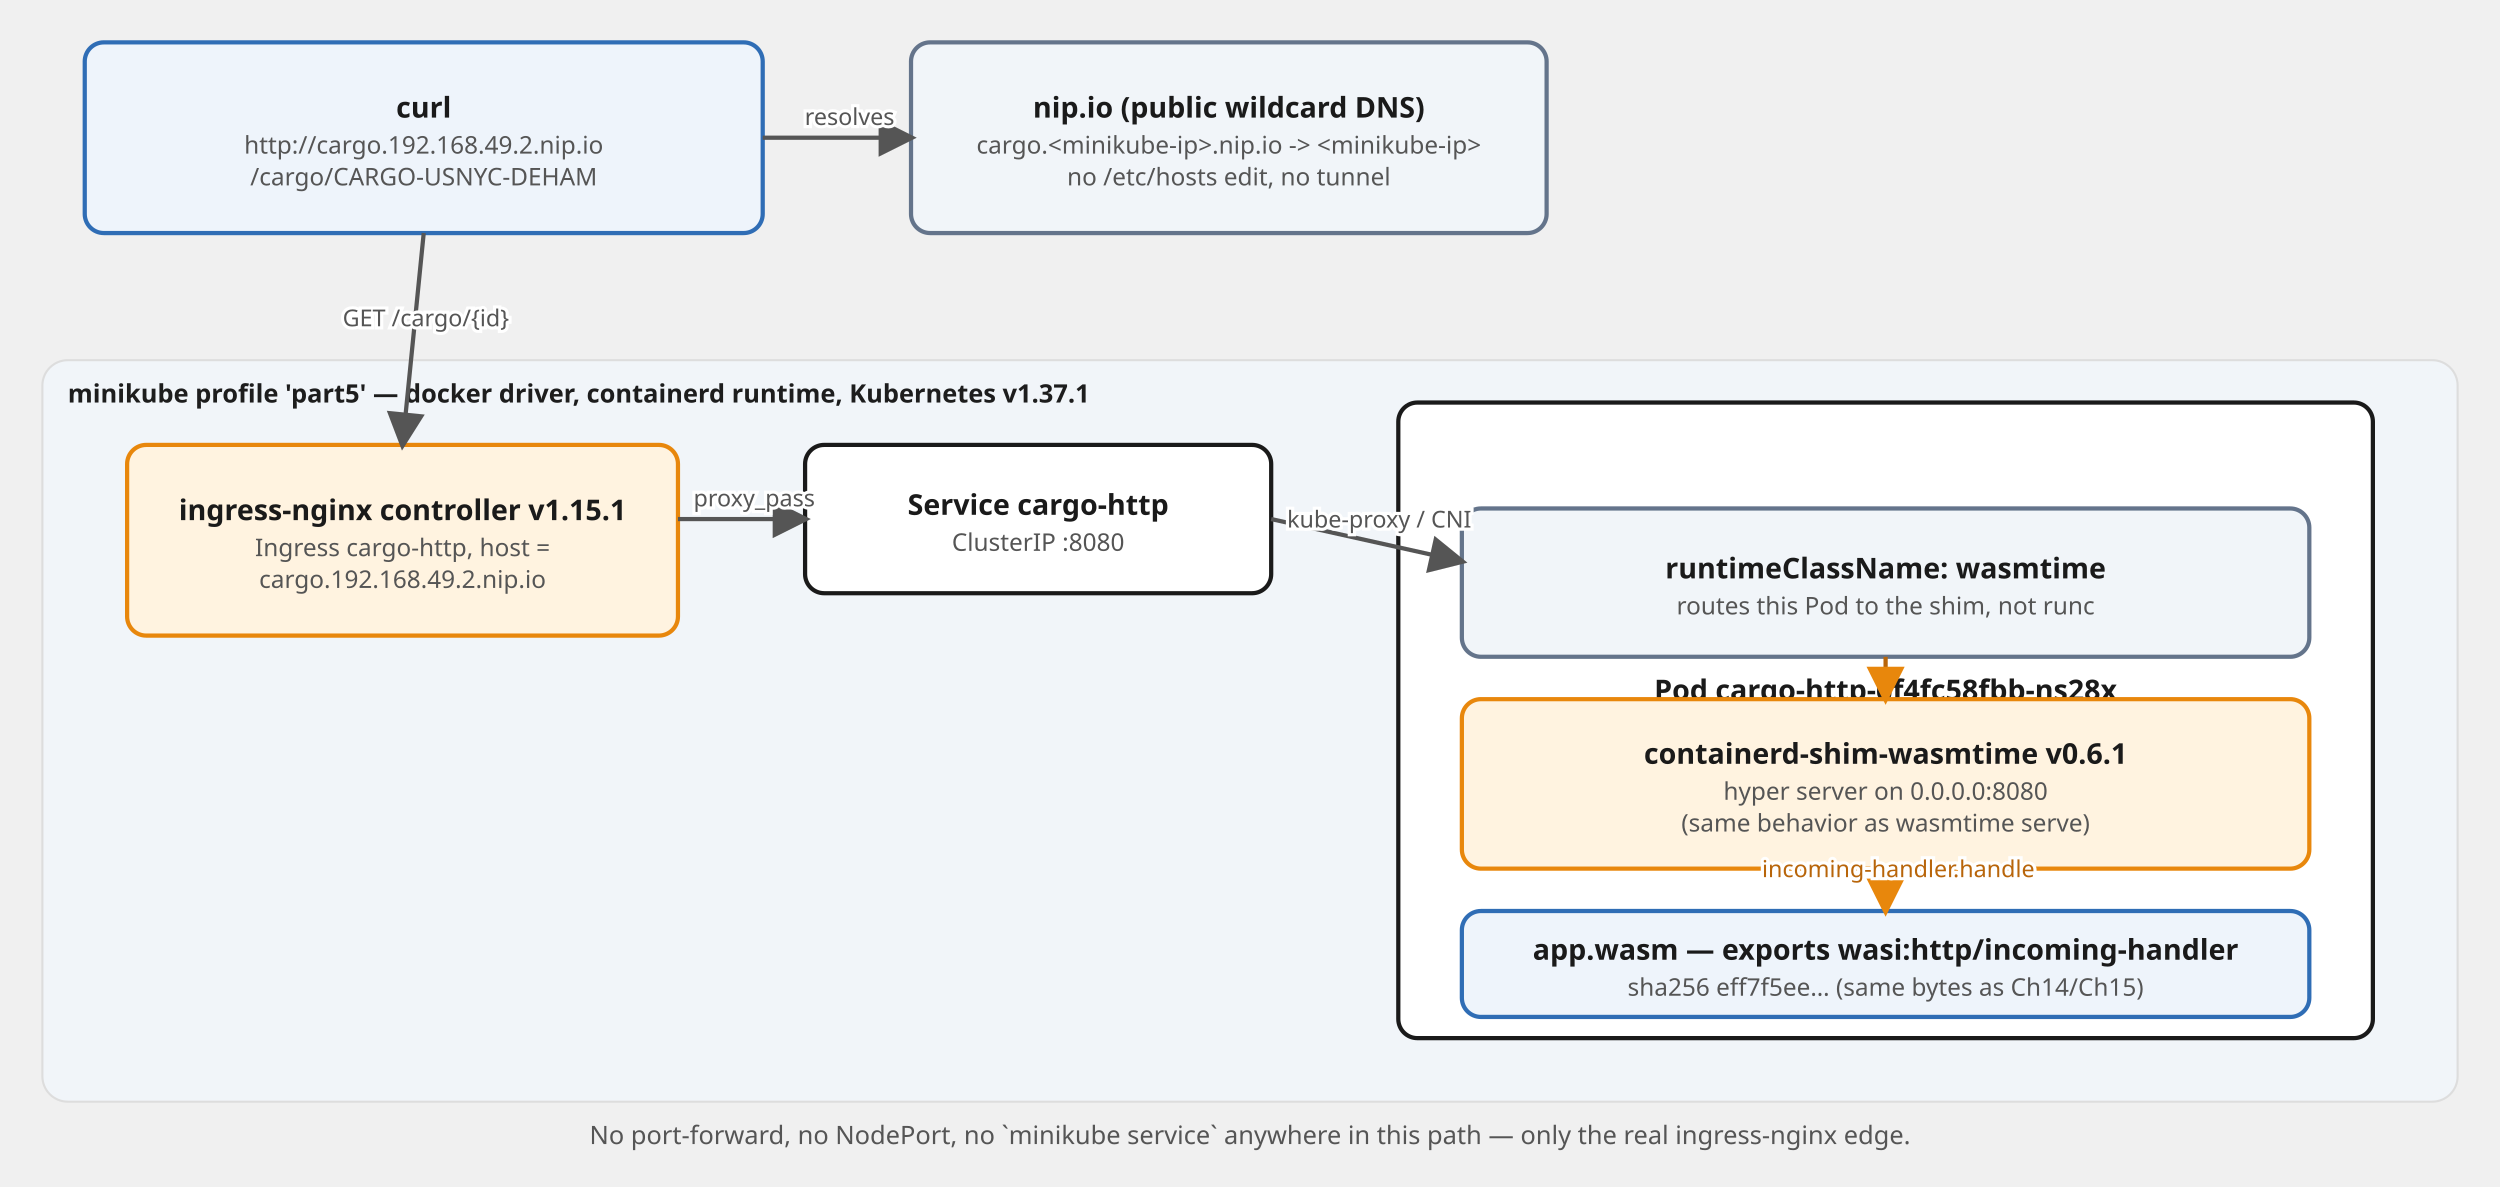
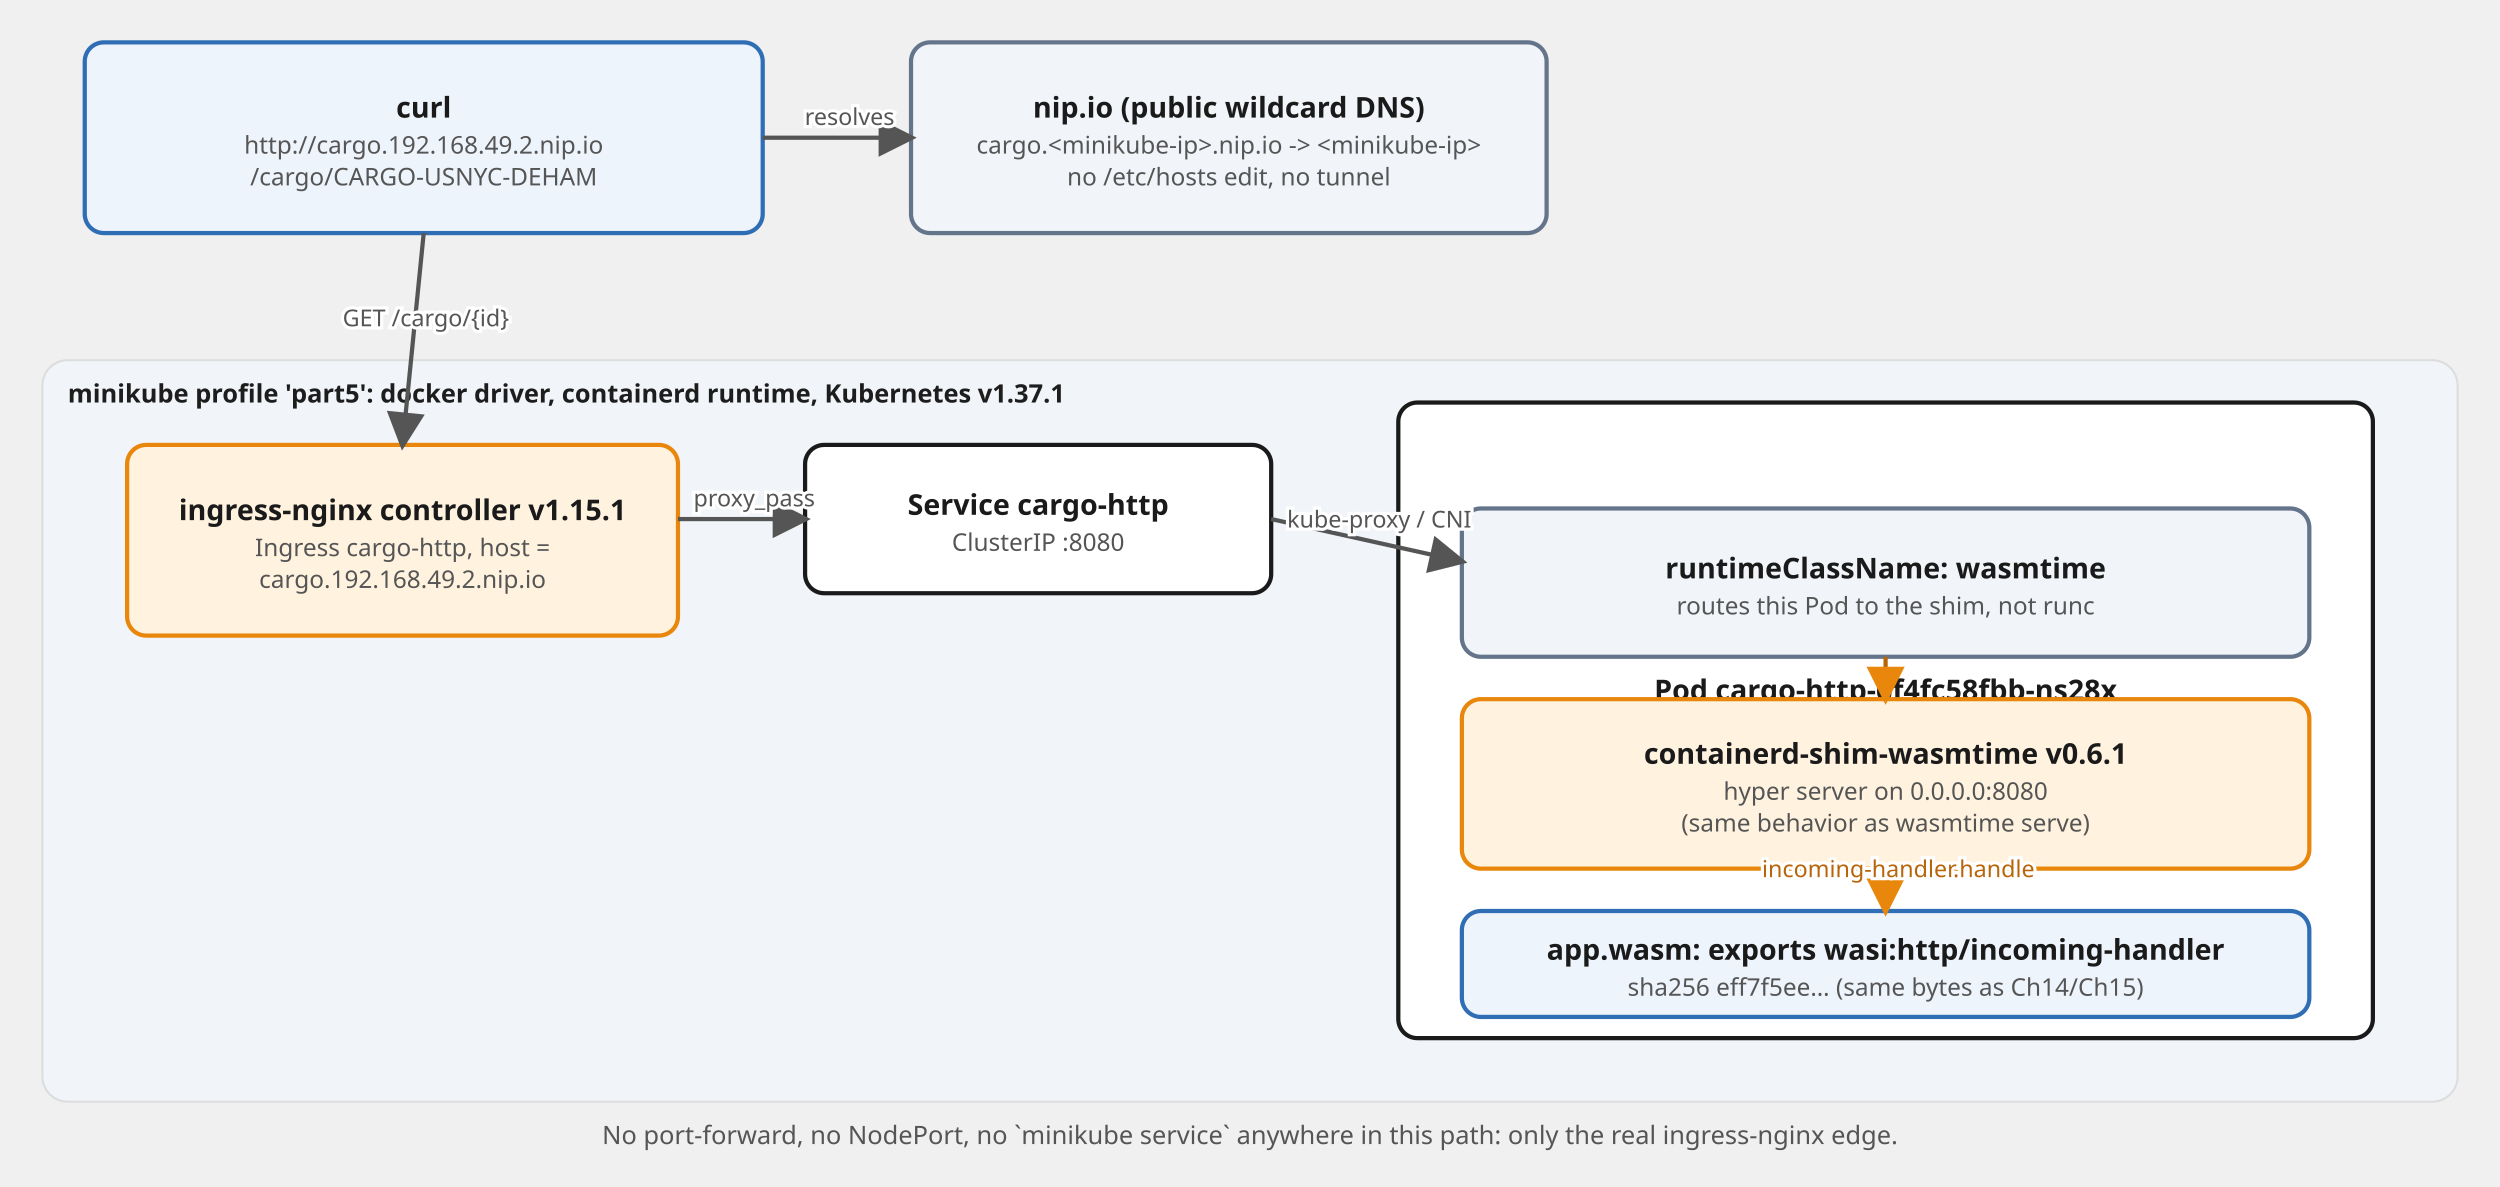
<svg xmlns="http://www.w3.org/2000/svg" viewBox="0 0 1180 560" font-family="'Red Hat Text', system-ui, sans-serif" role="img">
  <defs>
    <marker id="a" viewBox="0 0 10 10" refX="8.5" refY="5" markerWidth="9" markerHeight="9" orient="auto-start-reverse">
      <path d="M0,0 L10,5 L0,10 z" fill="#555" />
    </marker>
    <marker id="am" viewBox="0 0 10 10" refX="8.5" refY="5" markerWidth="9" markerHeight="9" orient="auto-start-reverse">
      <path d="M0,0 L10,5 L0,10 z" fill="#e8870c" />
    </marker>
  </defs>
  <rect x="20" y="170" width="1140" height="350" rx="12" fill="#f1f5f9" stroke="#ddd" />
-   <text x="32" y="190" font-size="12" font-weight="700" fill="#1d1d1d">minikube profile 'part5' — docker driver, containerd runtime, Kubernetes v1.37.1</text>
+   <text x="32" y="190" font-size="12" font-weight="700" fill="#1d1d1d">minikube profile 'part5': docker driver, containerd runtime, Kubernetes v1.37.1</text>
  <rect x="40" y="20" width="320" height="90" rx="9" fill="#eef4fb" stroke="#2f6db5" stroke-width="2" />
  <text x="200.0" y="55.5" font-size="13.5" font-weight="700" fill="#1a1a1a" text-anchor="middle">curl</text>
  <text x="200.0" y="72.5" font-size="11.5" fill="#555555" text-anchor="middle">http://cargo.192.168.49.2.nip.io</text>
  <text x="200.0" y="87.5" font-size="11.5" fill="#555555" text-anchor="middle">/cargo/CARGO-USNYC-DEHAM</text>
  <rect x="430" y="20" width="300" height="90" rx="9" fill="#f1f5f9" stroke="#64748b" stroke-width="2" />
  <text x="580.0" y="55.5" font-size="13.5" font-weight="700" fill="#1a1a1a" text-anchor="middle">nip.io (public wildcard DNS)</text>
  <text x="580.0" y="72.5" font-size="11.5" fill="#555555" text-anchor="middle">cargo.&lt;minikube-ip&gt;.nip.io -&gt; &lt;minikube-ip&gt;</text>
  <text x="580.0" y="87.5" font-size="11.5" fill="#555555" text-anchor="middle">no /etc/hosts edit, no tunnel</text>
  <rect x="60" y="210" width="260" height="90" rx="9" fill="#fff3e0" stroke="#e8870c" stroke-width="2" />
  <text x="190.0" y="245.5" font-size="13.5" font-weight="700" fill="#1a1a1a" text-anchor="middle">ingress-nginx controller v1.15.1</text>
  <text x="190.0" y="262.5" font-size="11.5" fill="#555555" text-anchor="middle">Ingress cargo-http, host =</text>
  <text x="190.0" y="277.5" font-size="11.5" fill="#555555" text-anchor="middle">cargo.192.168.49.2.nip.io</text>
  <rect x="380" y="210" width="220" height="70" rx="9" fill="#ffffff" stroke="#1a1a1a" stroke-width="2" />
  <text x="490.0" y="243.0" font-size="13.5" font-weight="700" fill="#1a1a1a" text-anchor="middle">Service cargo-http</text>
  <text x="490.0" y="260.0" font-size="11.5" fill="#555555" text-anchor="middle">ClusterIP :8080</text>
  <rect x="660" y="190" width="460" height="300" rx="9" fill="#ffffff" stroke="#1a1a1a" stroke-width="2" />
  <text x="890.0" y="330.5" font-size="13.5" font-weight="700" fill="#1a1a1a" text-anchor="middle">Pod cargo-http-6f4fc58fbb-ns28x</text>
  <text x="890.0" y="347.5" font-size="11.5" fill="#555555" text-anchor="middle" />
  <text x="890.0" y="362.5" font-size="11.5" fill="#555555" text-anchor="middle" />
  <rect x="690" y="240" width="400" height="70" rx="9" fill="#f1f5f9" stroke="#64748b" stroke-width="2" />
  <text x="890.0" y="273.0" font-size="13.5" font-weight="700" fill="#1a1a1a" text-anchor="middle">runtimeClassName: wasmtime</text>
  <text x="890.0" y="290.0" font-size="11.5" fill="#555555" text-anchor="middle">routes this Pod to the shim, not runc</text>
  <rect x="690" y="330" width="400" height="80" rx="9" fill="#fff3e0" stroke="#e8870c" stroke-width="2" />
  <text x="890.0" y="360.5" font-size="13.5" font-weight="700" fill="#1a1a1a" text-anchor="middle">containerd-shim-wasmtime v0.6.1</text>
  <text x="890.0" y="377.5" font-size="11.5" fill="#555555" text-anchor="middle">hyper server on 0.0.0.0:8080</text>
  <text x="890.0" y="392.5" font-size="11.5" fill="#555555" text-anchor="middle">(same behavior as wasmtime serve)</text>
  <rect x="690" y="430" width="400" height="50" rx="9" fill="#eef4fb" stroke="#2f6db5" stroke-width="2" />
-   <text x="890.0" y="453.0" font-size="13.5" font-weight="700" fill="#1a1a1a" text-anchor="middle">app.wasm — exports wasi:http/incoming-handler</text>
+   <text x="890.0" y="453.0" font-size="13.5" font-weight="700" fill="#1a1a1a" text-anchor="middle">app.wasm: exports wasi:http/incoming-handler</text>
  <text x="890.0" y="470.0" font-size="11.5" fill="#555555" text-anchor="middle">sha256 eff7f5ee… (same bytes as Ch14/Ch15)</text>
  <path d="M360,65 L430,65" fill="none" stroke="#555" stroke-width="2" marker-end="url(#a)" />
  <text x="401.0" y="59.0" font-size="11" fill="#ffffff" stroke="#ffffff" stroke-width="3" paint-order="stroke" text-anchor="middle">resolves</text>
  <text x="401.0" y="59.0" font-size="11" fill="#555" text-anchor="middle">resolves</text>
  <path d="M200,110 L190,210" fill="none" stroke="#555" stroke-width="2" marker-end="url(#a)" />
  <text x="201.0" y="154.0" font-size="11" fill="#ffffff" stroke="#ffffff" stroke-width="3" paint-order="stroke" text-anchor="middle">GET /cargo/{id}</text>
  <text x="201.0" y="154.0" font-size="11" fill="#555" text-anchor="middle">GET /cargo/{id}</text>
  <path d="M320,245 L380,245" fill="none" stroke="#555" stroke-width="2" marker-end="url(#a)" />
  <text x="356.0" y="239.0" font-size="11" fill="#ffffff" stroke="#ffffff" stroke-width="3" paint-order="stroke" text-anchor="middle">proxy_pass</text>
  <text x="356.0" y="239.0" font-size="11" fill="#555" text-anchor="middle">proxy_pass</text>
  <path d="M600,245 L690,265" fill="none" stroke="#555" stroke-width="2" marker-end="url(#a)" />
  <text x="651.0" y="249.0" font-size="11" fill="#ffffff" stroke="#ffffff" stroke-width="3" paint-order="stroke" text-anchor="middle">kube-proxy / CNI</text>
  <text x="651.0" y="249.0" font-size="11" fill="#555" text-anchor="middle">kube-proxy / CNI</text>
  <path d="M890,310 L890,330" fill="none" stroke="#b8650a" stroke-width="2" marker-end="url(#am)" />
  <path d="M890,410 L890,430" fill="none" stroke="#b8650a" stroke-width="2" marker-end="url(#am)" />
  <text x="896.0" y="414.0" font-size="11" fill="#ffffff" stroke="#ffffff" stroke-width="3" paint-order="stroke" text-anchor="middle">incoming-handler.handle</text>
  <text x="896.0" y="414.0" font-size="11" fill="#b8650a" text-anchor="middle">incoming-handler.handle</text>
-   <text x="590" y="540" font-size="12" fill="#555555" text-anchor="middle">No port-forward, no NodePort, no `minikube service` anywhere in this path — only the real ingress-nginx edge.</text>
+   <text x="590" y="540" font-size="12" fill="#555555" text-anchor="middle">No port-forward, no NodePort, no `minikube service` anywhere in this path: only the real ingress-nginx edge.</text>
</svg>
